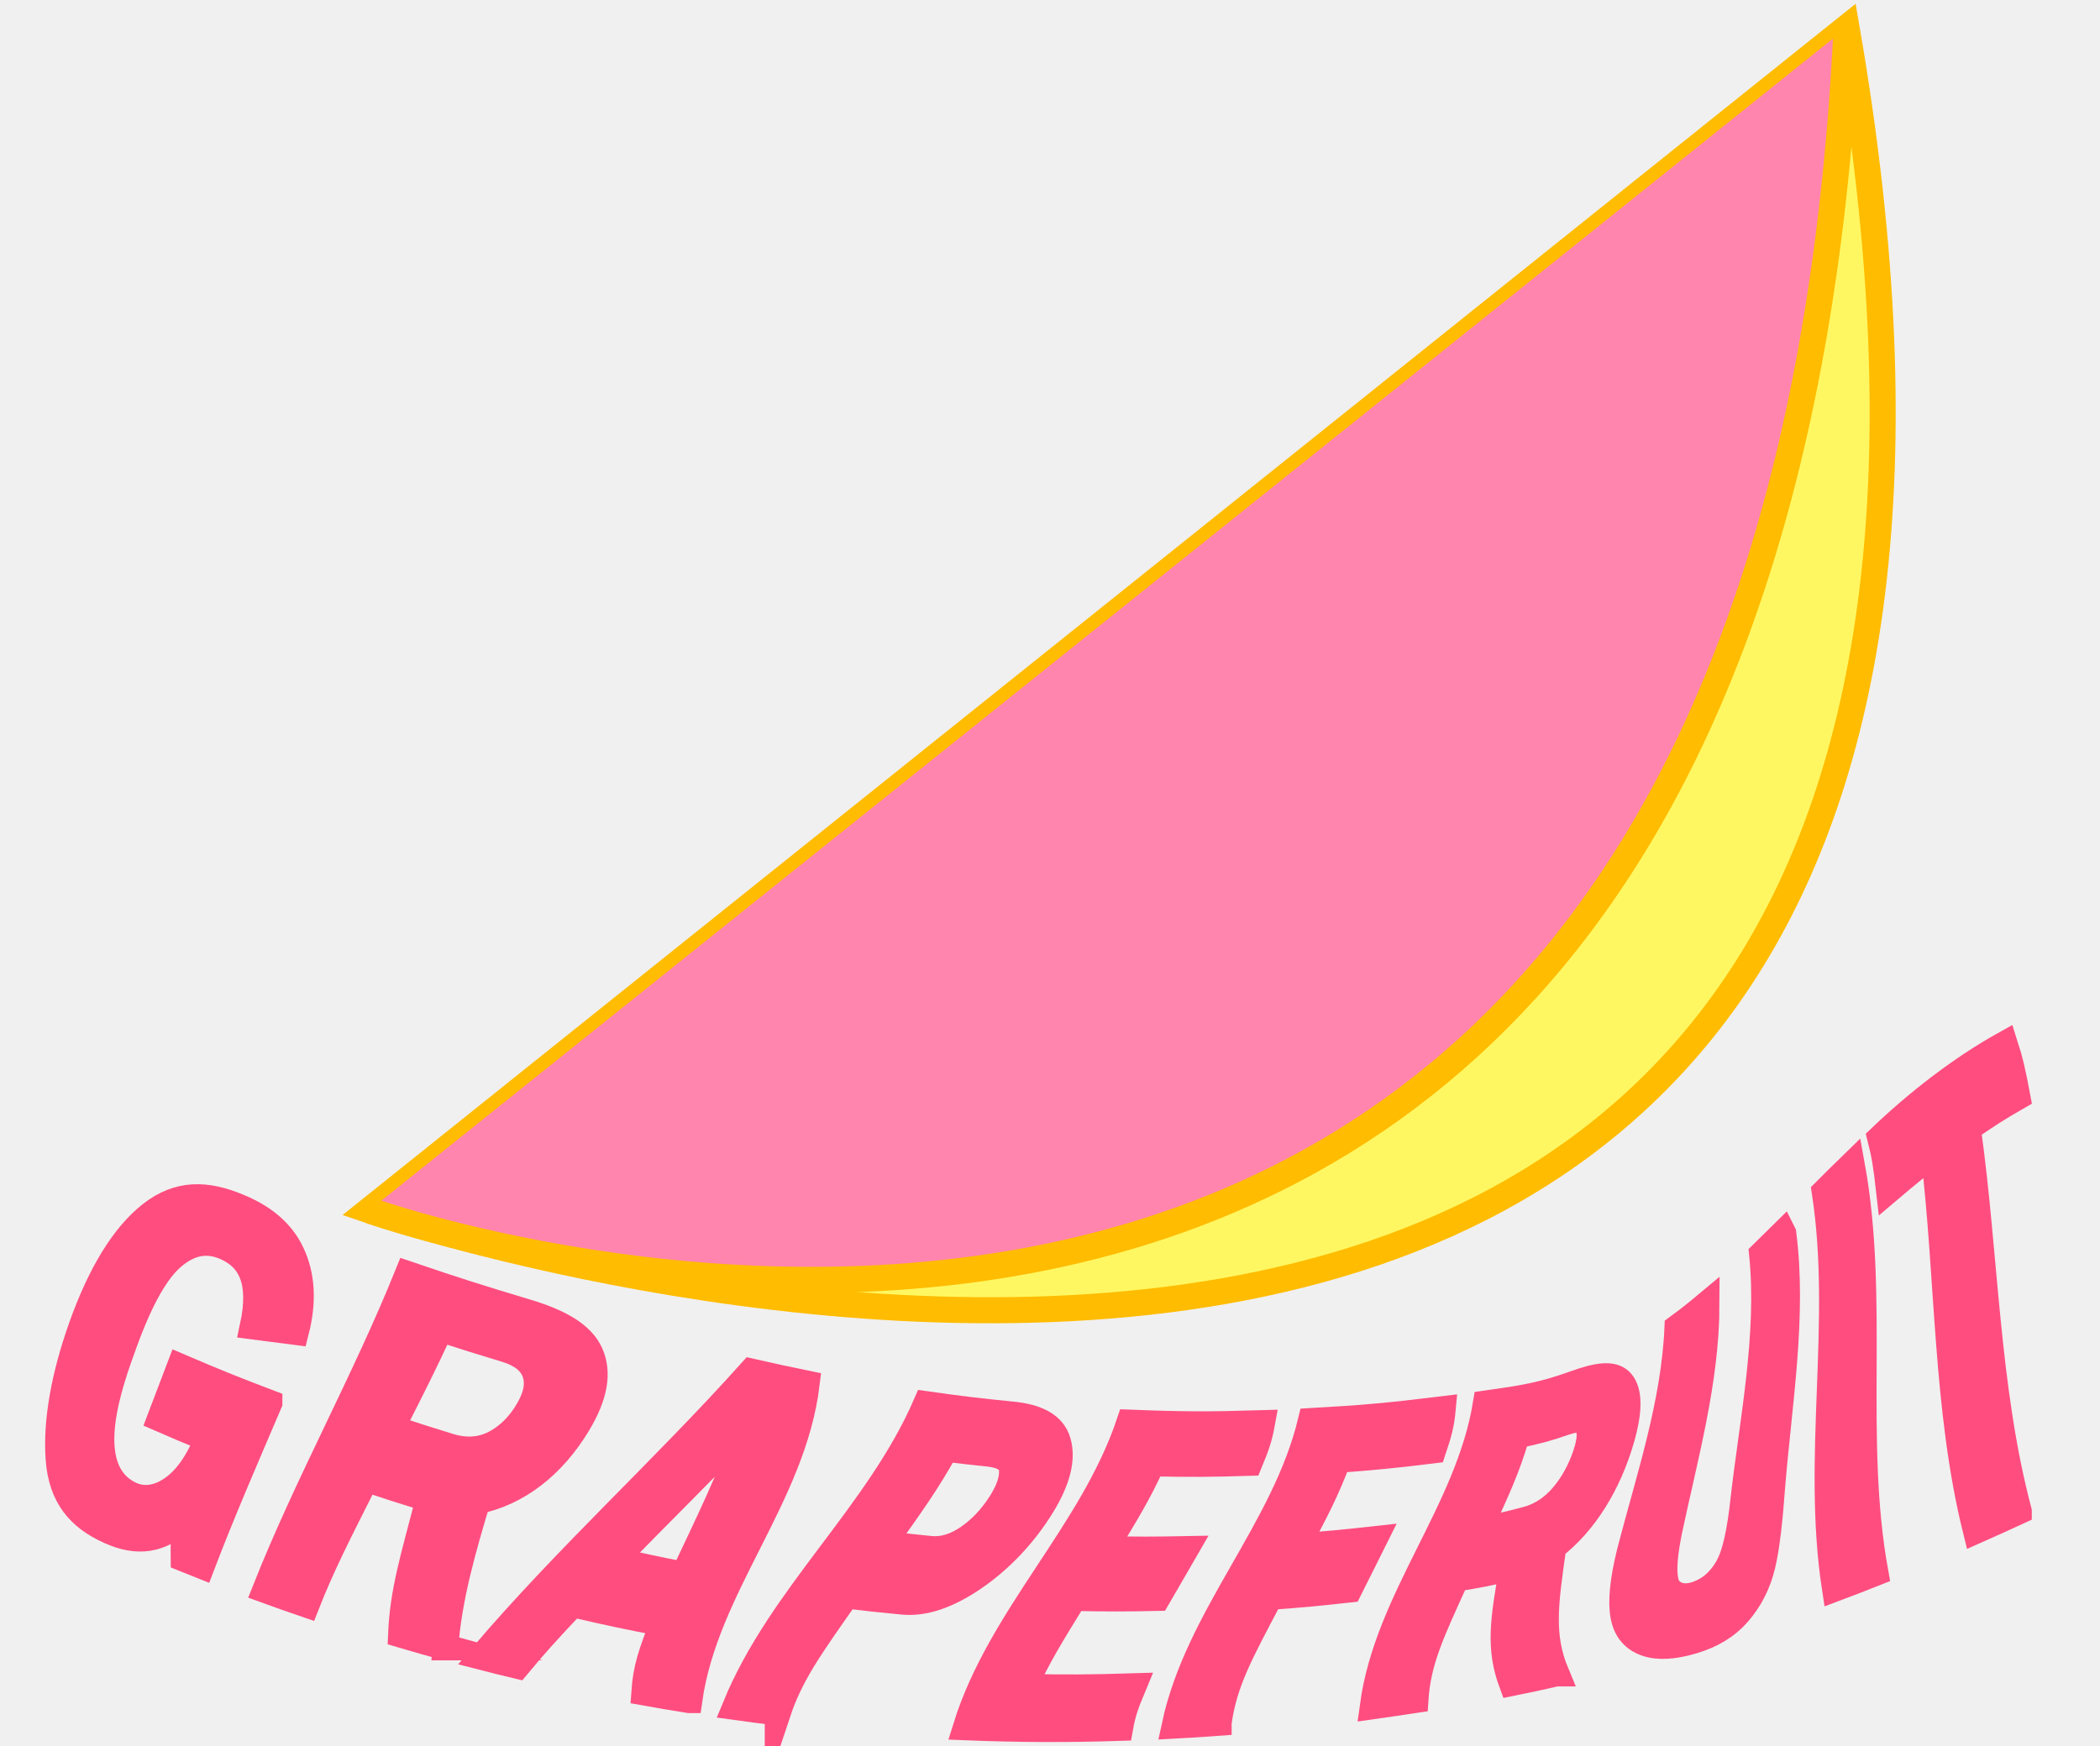
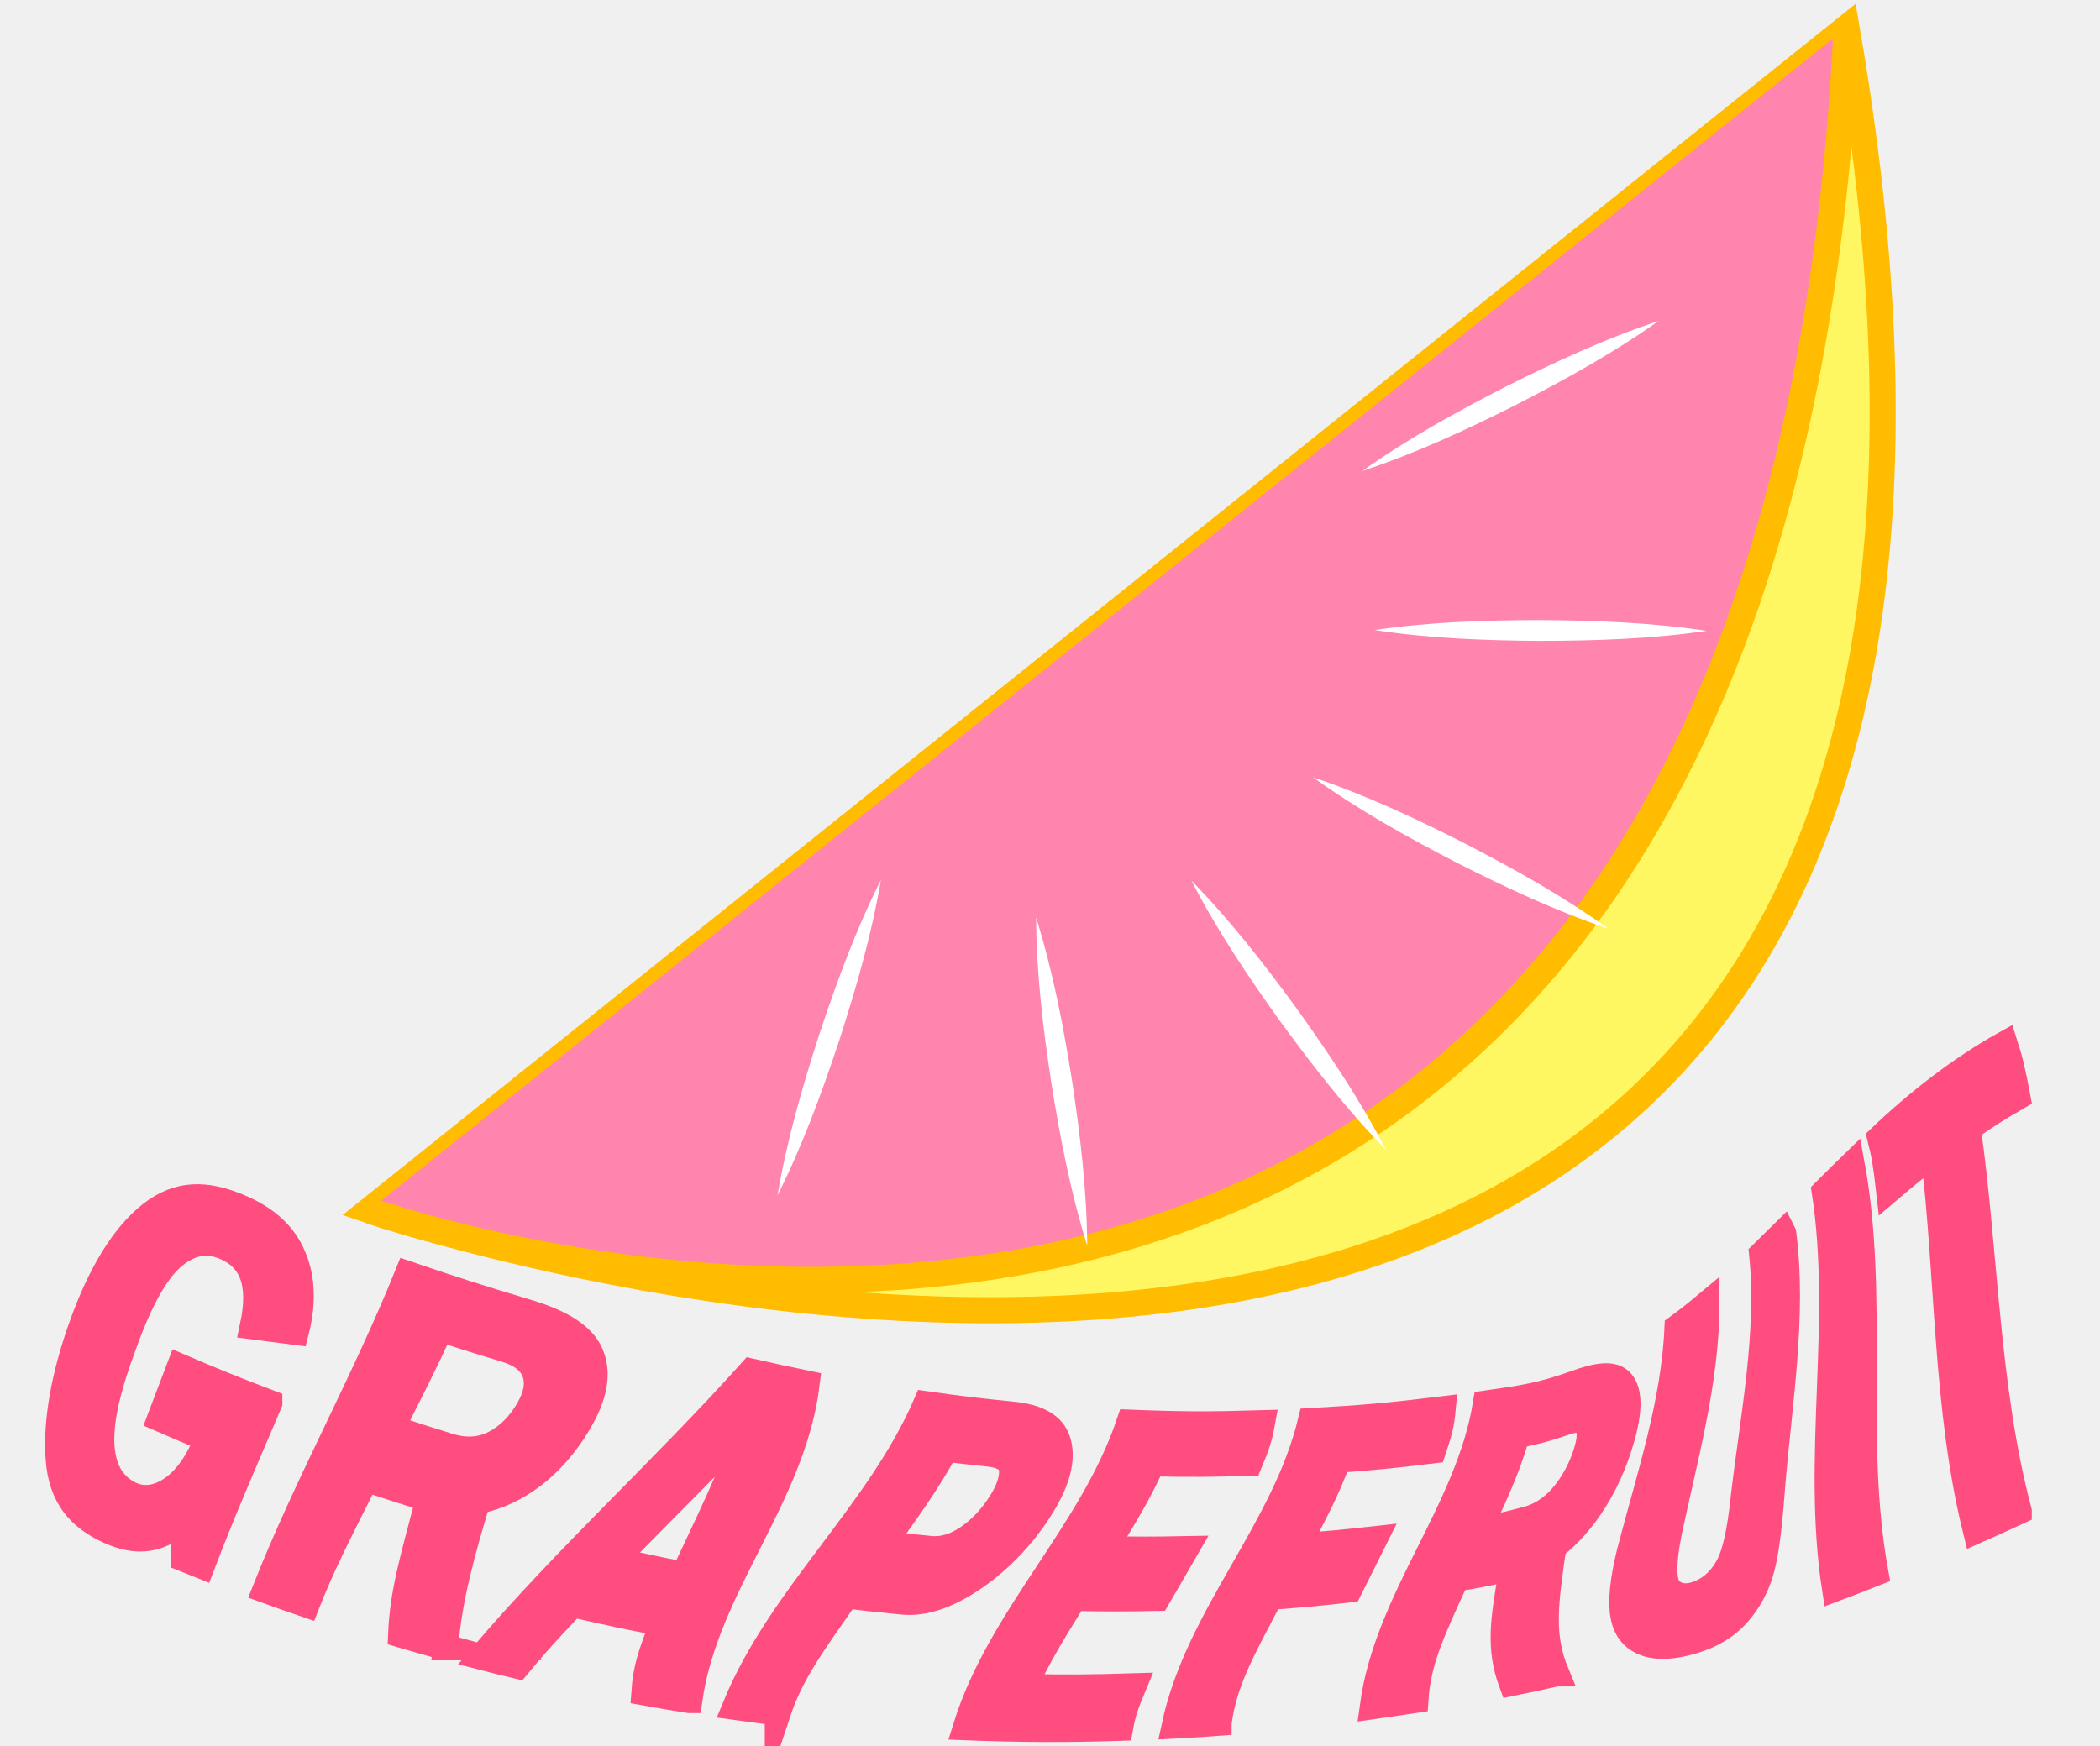
- <svg xmlns="http://www.w3.org/2000/svg" viewBox="0 0 403 335">
+ <svg xmlns="http://www.w3.org/2000/svg" id="grapefruitsvg" viewBox="0 0 403 335">
  <defs>
    <style>
      .cls-1 {
        fill: #ff4d80;
        stroke: #ff4d80;
      }

      .cls-1, .cls-2, .cls-3 {
        stroke-miterlimit: 10;
        stroke-width: 5px;
+       }
+ 
+       .cls-4 {
+         fill: #fff;
+         stroke-width: 0px;
      }

      .cls-2 {
        fill: #ff85ae;
      }

      .cls-2, .cls-3 {
        stroke: #ffbc00;
      }

      .cls-3 {
        fill: #fff761;
      }
    </style>
  </defs>
  <g id="fruit">
    <path id="yellow" class="cls-3" d="m354.36,5.32L70.86,232.32S413.86,349.32,354.36,5.32Z" />
    <path id="pink" class="cls-2" d="m70.86,232.32S338.86,328.32,354.36,5.32" />
  </g>
+   <g id="stripes">
+     <g>
+       <g id="_Radial_Repeat_" data-name="&amp;lt;Radial Repeat&amp;gt;">
+         <path class="cls-4" d="m318.31,61.6c-8.73,6.19-18.04,11.32-27.52,16.18-9.53,4.78-19.17,9.25-29.33,12.61,8.72-6.2,18.03-11.32,27.52-16.18,9.53-4.77,19.17-9.24,29.33-12.61h0Z" />
+       </g>
+       <g id="_Radial_Repeat_-2" data-name="&amp;lt;Radial Repeat&amp;gt;">
+         <path class="cls-4" d="m327.51,121.09c-10.59,1.56-21.21,1.89-31.87,1.92-10.66-.07-21.28-.46-31.86-2.08,10.58-1.56,21.21-1.9,31.87-1.92,10.66.08,21.28.47,31.86,2.08h0Z" />
+       </g>
+       <g id="_Radial_Repeat_-3" data-name="&amp;lt;Radial Repeat&amp;gt;">
+         <path class="cls-4" d="m308.69,178.28c-10.14-3.42-19.76-7.94-29.27-12.76-9.46-4.9-18.75-10.07-27.44-16.32,10.14,3.41,19.76,7.93,29.27,12.76,9.46,4.91,18.75,10.08,27.44,16.32h0Z" />
+       </g>
+       <g id="_Radial_Repeat_-4" data-name="&amp;lt;Radial Repeat&amp;gt;">
+         <path class="cls-4" d="m265.96,220.69c-7.48-7.65-14-16.05-20.28-24.65-6.21-8.66-12.13-17.49-17.04-27,7.49,7.64,14,16.04,20.28,24.65,6.2,8.67,12.13,17.49,17.04,27h0Z" />
+       </g>
+       <g id="_Radial_Repeat_-5" data-name="&amp;lt;Radial Repeat&amp;gt;">
+         <path class="cls-4" d="m208.64,239.08c-3.19-10.21-5.19-20.65-6.88-31.18-1.6-10.54-2.87-21.09-2.93-31.79,3.2,10.21,5.2,20.65,6.88,31.18,1.59,10.54,2.86,21.09,2.93,31.79h0Z" />
+       </g>
+       <g id="_Radial_Repeat_-6" data-name="&amp;lt;Radial Repeat&amp;gt;">
+         <path class="cls-4" d="m149.21,229.44c1.79-10.55,4.75-20.76,8.02-30.9,3.36-10.11,7.02-20.1,11.82-29.66-1.78,10.55-4.75,20.76-8.02,30.9-3.37,10.11-7.02,20.09-11.82,29.66h0Z" />
+       </g>
+     </g>
+   </g>
  <g id="text-layer">
    <g id="text">
      <g>
        <path class="cls-1" d="m51.69,269.27c-4.43,10.38-8.96,20.74-12.98,31.29-1.39-.55-2.08-.83-3.46-1.39-.04-2.84.04-4.44.28-7.88-4.74,4.61-9.29,4.93-14.49,2.6-5.8-2.6-9.25-6.62-9.78-13.83-.53-7.21,1.05-16,4.42-25.46,3.56-10,8.02-17.41,13.31-21.55,5.3-4.13,10.56-4,16.76-1.42,4.63,1.92,8.2,4.67,10.2,8.9,2,4.24,2.35,9.2.82,15.14-3.35-.42-5-.64-8.25-1.07,1.85-8.6-.33-13.17-5.44-15.31-3.27-1.36-6.44-.93-9.73,1.76-3.29,2.69-6.37,8.17-9.4,16.45-2.95,8.06-8.93,24.38.93,29.29,2.45,1.22,5.24.94,7.99-.9,2.75-1.83,5.07-5.04,6.96-9.75-3.69-1.5-5.52-2.27-9.12-3.84,1.49-3.92,2.27-5.96,3.8-9.98,6.68,2.86,10.14,4.26,17.18,6.94Z" />
        <path class="cls-1" d="m85.47,316.19c-3.41-.93-5.11-1.42-8.5-2.42.35-8.26,2.24-14.24,5.31-26.06-4.84-1.49-7.25-2.26-12.06-3.86-5.56,11.02-8.45,16.67-11.39,24.14-3.18-1.09-4.77-1.65-7.93-2.8,8.18-20.62,19.07-40.04,27.36-60.62,9.01,3.06,13.63,4.53,22.83,7.29,6.4,1.92,10.66,4.39,12.23,8.02,1.57,3.63.84,7.99-2.4,13.39-4.81,8.03-11.65,13.31-19.31,14.84-2.67,8.9-5.53,18.72-6.15,28.08Zm-10.31-42.09c4.39,1.45,6.61,2.16,11.03,3.52,3.2.99,6.11.78,8.72-.56s4.86-3.58,6.57-6.58c1.57-2.76,1.93-5.12,1.14-7.17-.79-2.05-2.71-3.46-5.65-4.35-5-1.51-7.5-2.29-12.46-3.9-3.13,6.79-5.24,10.93-9.35,19.05Z" />
        <path class="cls-1" d="m132.27,326.32c-3.45-.55-5.17-.84-8.62-1.46.31-4.58,1.26-7.36,3.58-13.27-6.85-1.3-10.33-2.04-17.34-3.67-5.04,5.35-7.31,7.86-10.59,11.82-2.76-.66-4.14-1-6.89-1.71,16.3-19.16,34.98-36.05,51.76-54.76,4.36.99,6.5,1.45,10.64,2.3-2.64,21.83-19.47,39.03-22.53,60.75Zm-1.04-24.04c4.49-9.59,9.3-19.19,12.63-29.27-8.56,8.91-17.35,17.59-25.98,26.43,5.41,1.24,8.09,1.81,13.35,2.84Z" />
        <path class="cls-1" d="m149.26,328.7c-3.27-.39-4.91-.61-8.17-1.06,8.76-21.35,27.45-36.94,36.63-58.11,6.67.94,9.97,1.34,16.53,1.99,4.68.46,7.85,2,8.77,5.23.93,3.23-.02,7.25-3.03,12.18-3.44,5.62-7.99,10.4-13.04,13.87-5.06,3.47-9.62,5.01-13.69,4.62-4.33-.41-6.5-.65-10.84-1.17-7.08,10.08-10.73,15.18-13.16,22.46Zm20.22-32.38c3.63.44,5.45.64,9.07,1,2.37.24,4.78-.49,7.19-2.13s4.57-3.91,6.34-6.71c1.6-2.52,2.28-4.66,2.12-6.44s-1.74-2.76-4.63-3.05c-3.22-.33-4.83-.51-8.07-.91-3.71,6.63-6.55,10.54-12.02,18.23Z" />
        <path class="cls-1" d="m214.95,331.65c-9.83.33-19.76.29-29.59-.11,6.65-21.32,24.27-37.29,31.38-58.47,10.19.4,15.26.42,25.44.11-.5,2.75-1.02,4.3-2.39,7.6-7.48.23-11.21.25-18.69.1-2.78,6.02-4.93,9.51-9.19,16.47,6.26.12,9.38.12,15.64,0-2.14,3.72-3.28,5.62-5.44,9.36-6.4.13-9.59.13-15.99,0-4.43,7.2-6.7,10.83-9.63,17.09,8.39.16,12.59.14,20.99-.12-1.45,3.47-2.02,5.1-2.53,7.97Z" />
        <path class="cls-1" d="m233.86,330.68c-3.37.25-5.06.35-8.43.53,4.54-21.11,21.09-37.44,26.14-58.44,10.04-.56,15.08-1.02,25.29-2.27-.26,2.84-.69,4.45-1.84,7.89-7.34.9-10.99,1.26-18.26,1.81-2.3,6.09-4.18,9.62-7.89,16.63,5.94-.44,8.92-.72,14.88-1.38-1.91,3.85-2.93,5.81-4.84,9.65-6.09.67-9.12.96-15.19,1.4-5.7,10.82-8.81,16.39-9.86,24.17Z" />
        <path class="cls-1" d="m298.64,321.2c-3.4.78-5.11,1.15-8.53,1.84-2.49-6.75-1.64-12.1.14-22.21-4.25,1.01-6.41,1.45-10.82,2.15-4.77,10.47-7.33,15.83-7.81,23.31-3.28.49-4.9.75-8.17,1.21,2.81-20.77,18.37-37.4,21.71-58.1,7.07-1.01,10.71-1.53,17.07-3.83,4.42-1.6,7.44-2.04,8.94-.23,1.5,1.81,1.59,5.37-.06,11.02-2.45,8.4-6.94,15.82-13.02,20.54-1.59,11.02-2.44,17.11.56,24.3Zm-14.93-27.47c3.8-.67,5.66-1.09,9.29-2.06,2.63-.7,4.92-2.21,6.84-4.43,1.92-2.23,3.44-4.96,4.46-8,.94-2.79,1-4.68.31-5.79-.7-1.11-2.11-1.2-4.22-.48-3.59,1.23-5.44,1.74-9.31,2.53-1.95,6.59-3.82,10.51-7.37,18.23Z" />
        <path class="cls-1" d="m342.22,236.75c2.02,15.76-.8,32.42-2.1,48.11-.52,7.06-1.08,12.14-1.92,15.62s-2.34,6.47-4.61,9.1c-2.28,2.63-5.15,4.3-8.7,5.36-3.59,1.08-6.65,1.29-8.96.49-2.31-.8-3.84-2.44-4.37-5.2-.53-2.76-.15-6.8,1.22-12.35,3.65-14.08,8.53-28.44,9.14-43.09,2.27-1.67,3.38-2.55,5.56-4.37-.04,14.72-4.18,29.32-7.2,43.62-1.29,6.44-1.1,9.95.22,11.2s3.09,1.48,5.15.77c2.37-.82,4.3-2.41,5.81-4.96s2.45-6.87,3.16-13.5c1.76-15.24,5.1-31.43,3.54-46.84,1.62-1.57,2.43-2.37,4.05-3.98Z" />
        <path class="cls-1" d="m359.9,301.91c-3.1,1.23-4.65,1.83-7.76,3-3.88-25.23,1.92-50.93-1.96-76.17,2.06-2.06,3.09-3.1,5.19-5.14,4.71,25.85-.18,52.46,4.53,78.31Z" />
        <path class="cls-1" d="m387.41,290.09c-3.28,1.51-4.93,2.26-8.22,3.72-5.8-23.36-5.24-48.58-8.1-72.4-3.52,2.71-5.22,4.11-8.58,6.96-.52-4.6-.84-6.67-1.68-9.96,7.03-6.72,15.39-13.26,23.9-18,1.04,3.24,1.52,5.36,2.42,10.15-3.95,2.27-5.84,3.5-9.52,6.05,3.41,24.18,3.5,49.79,9.78,73.47Z" />
      </g>
    </g>
  </g>
</svg>
